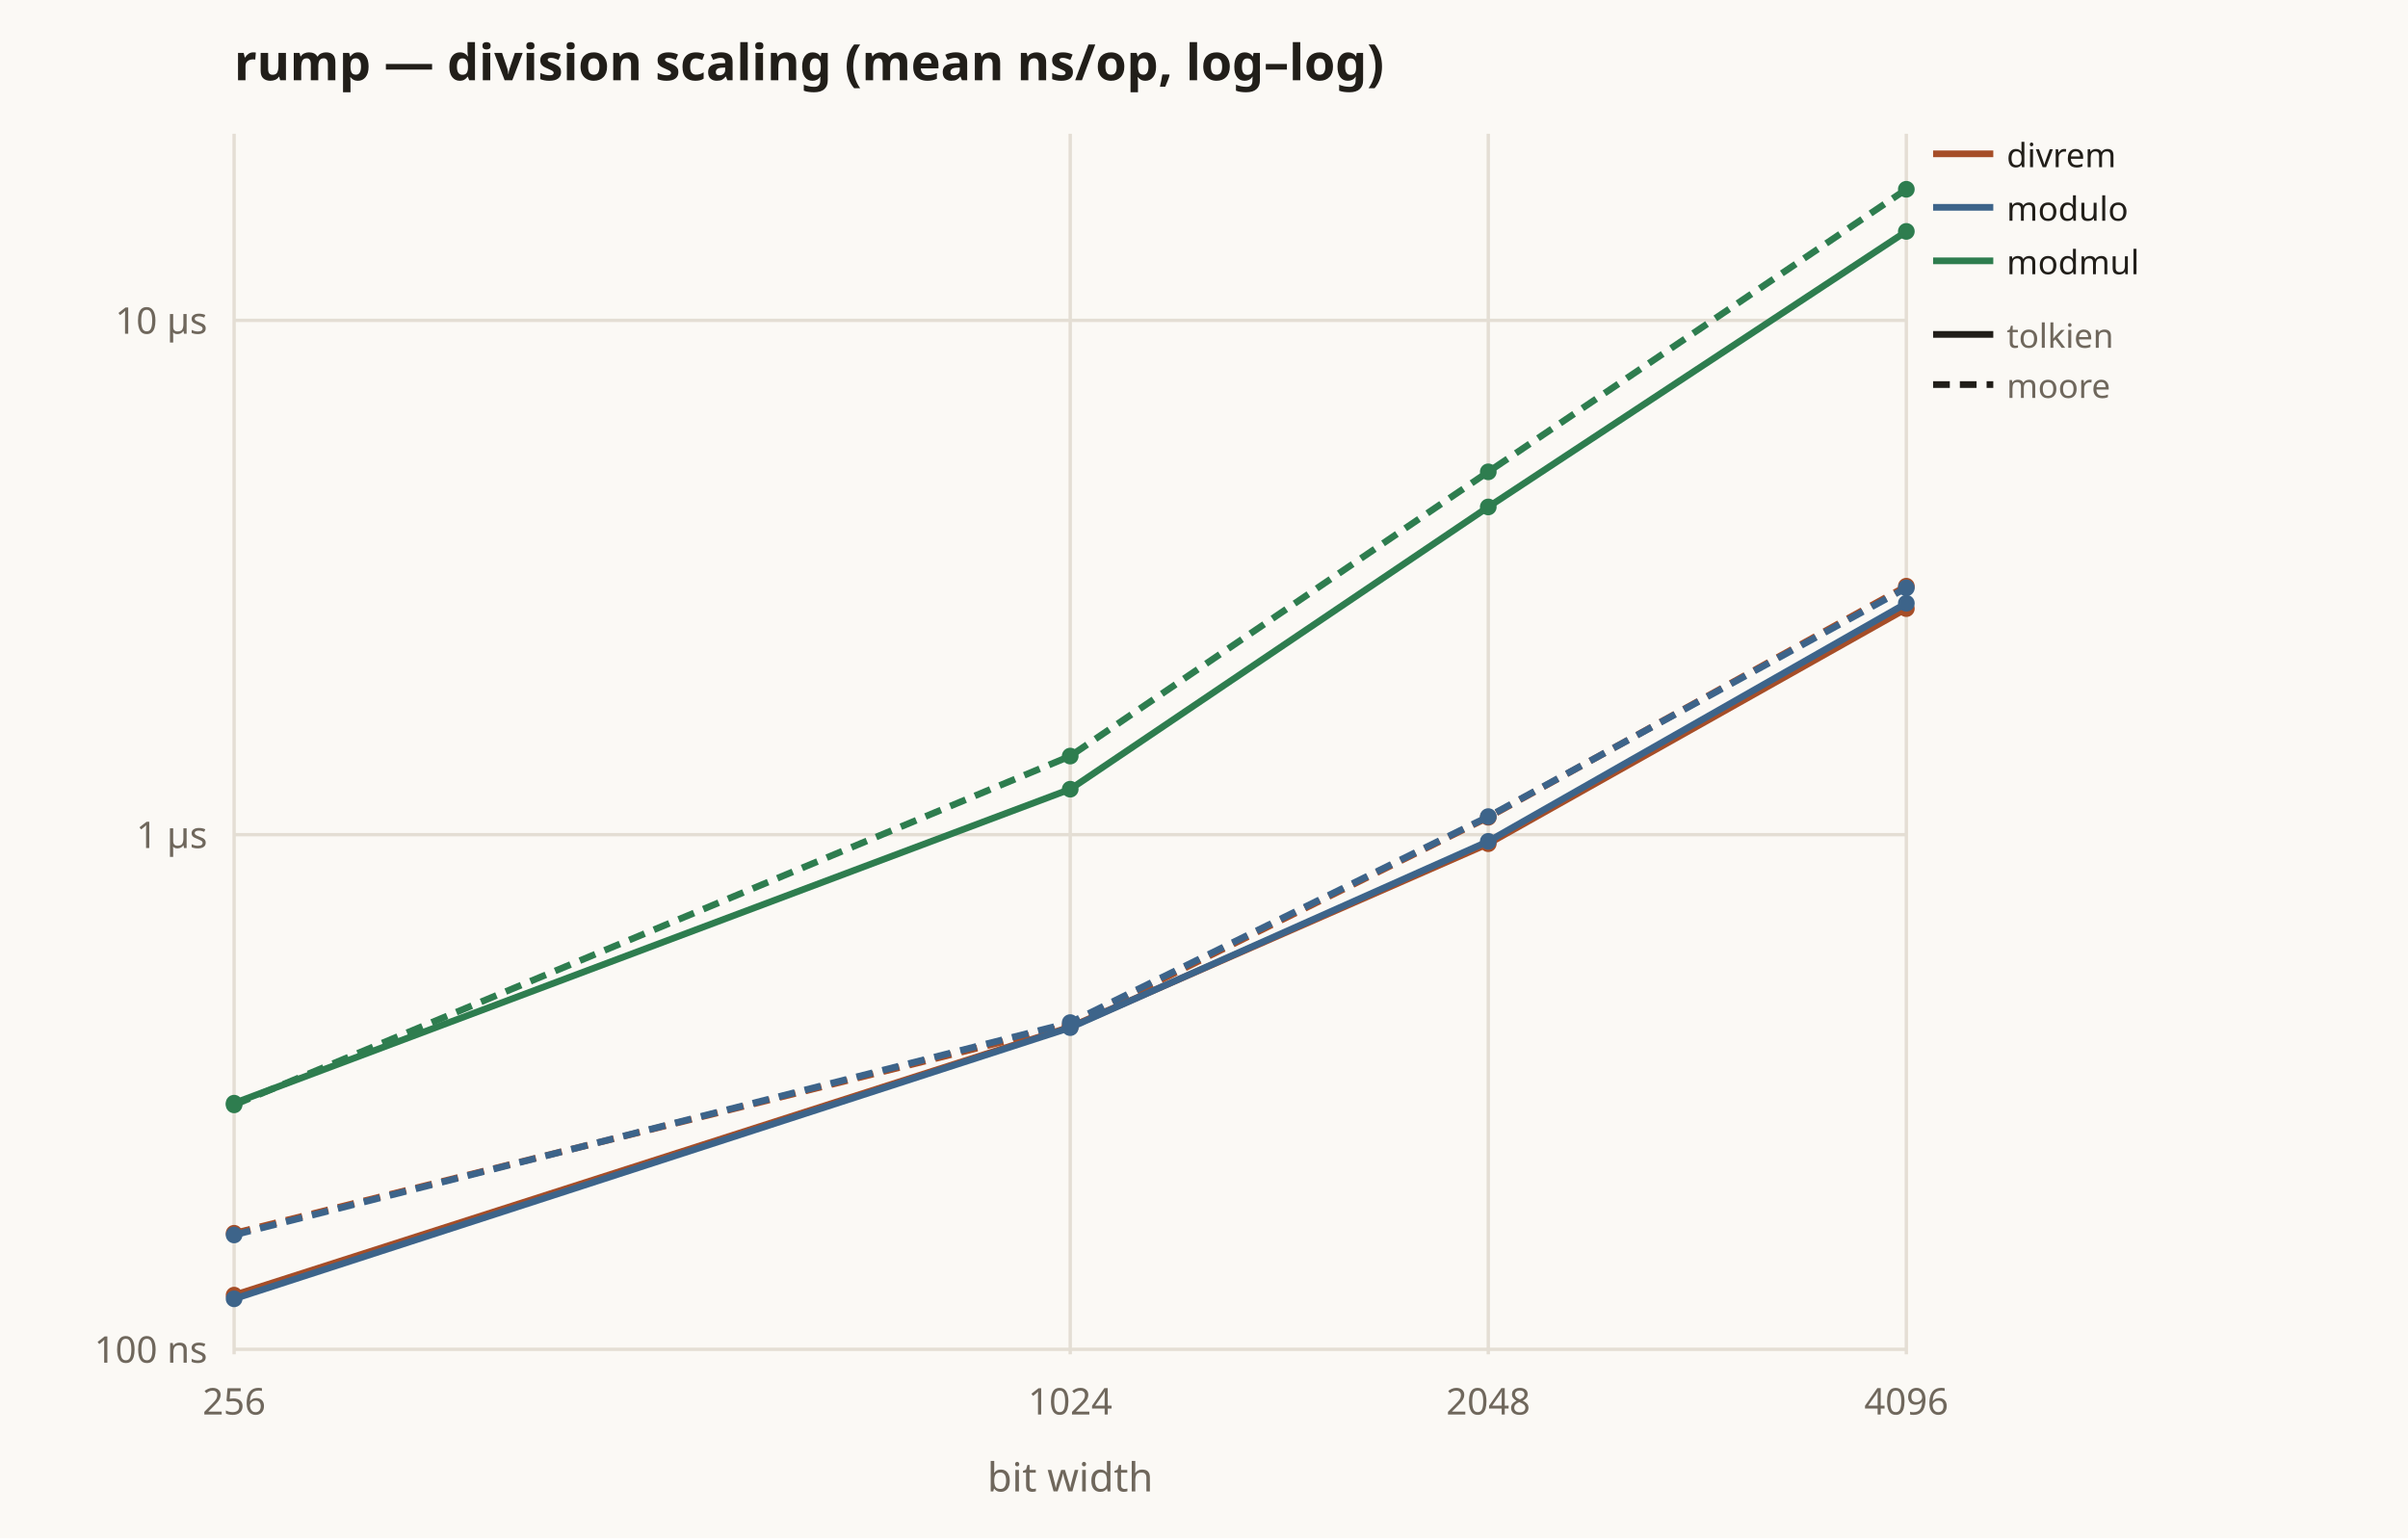
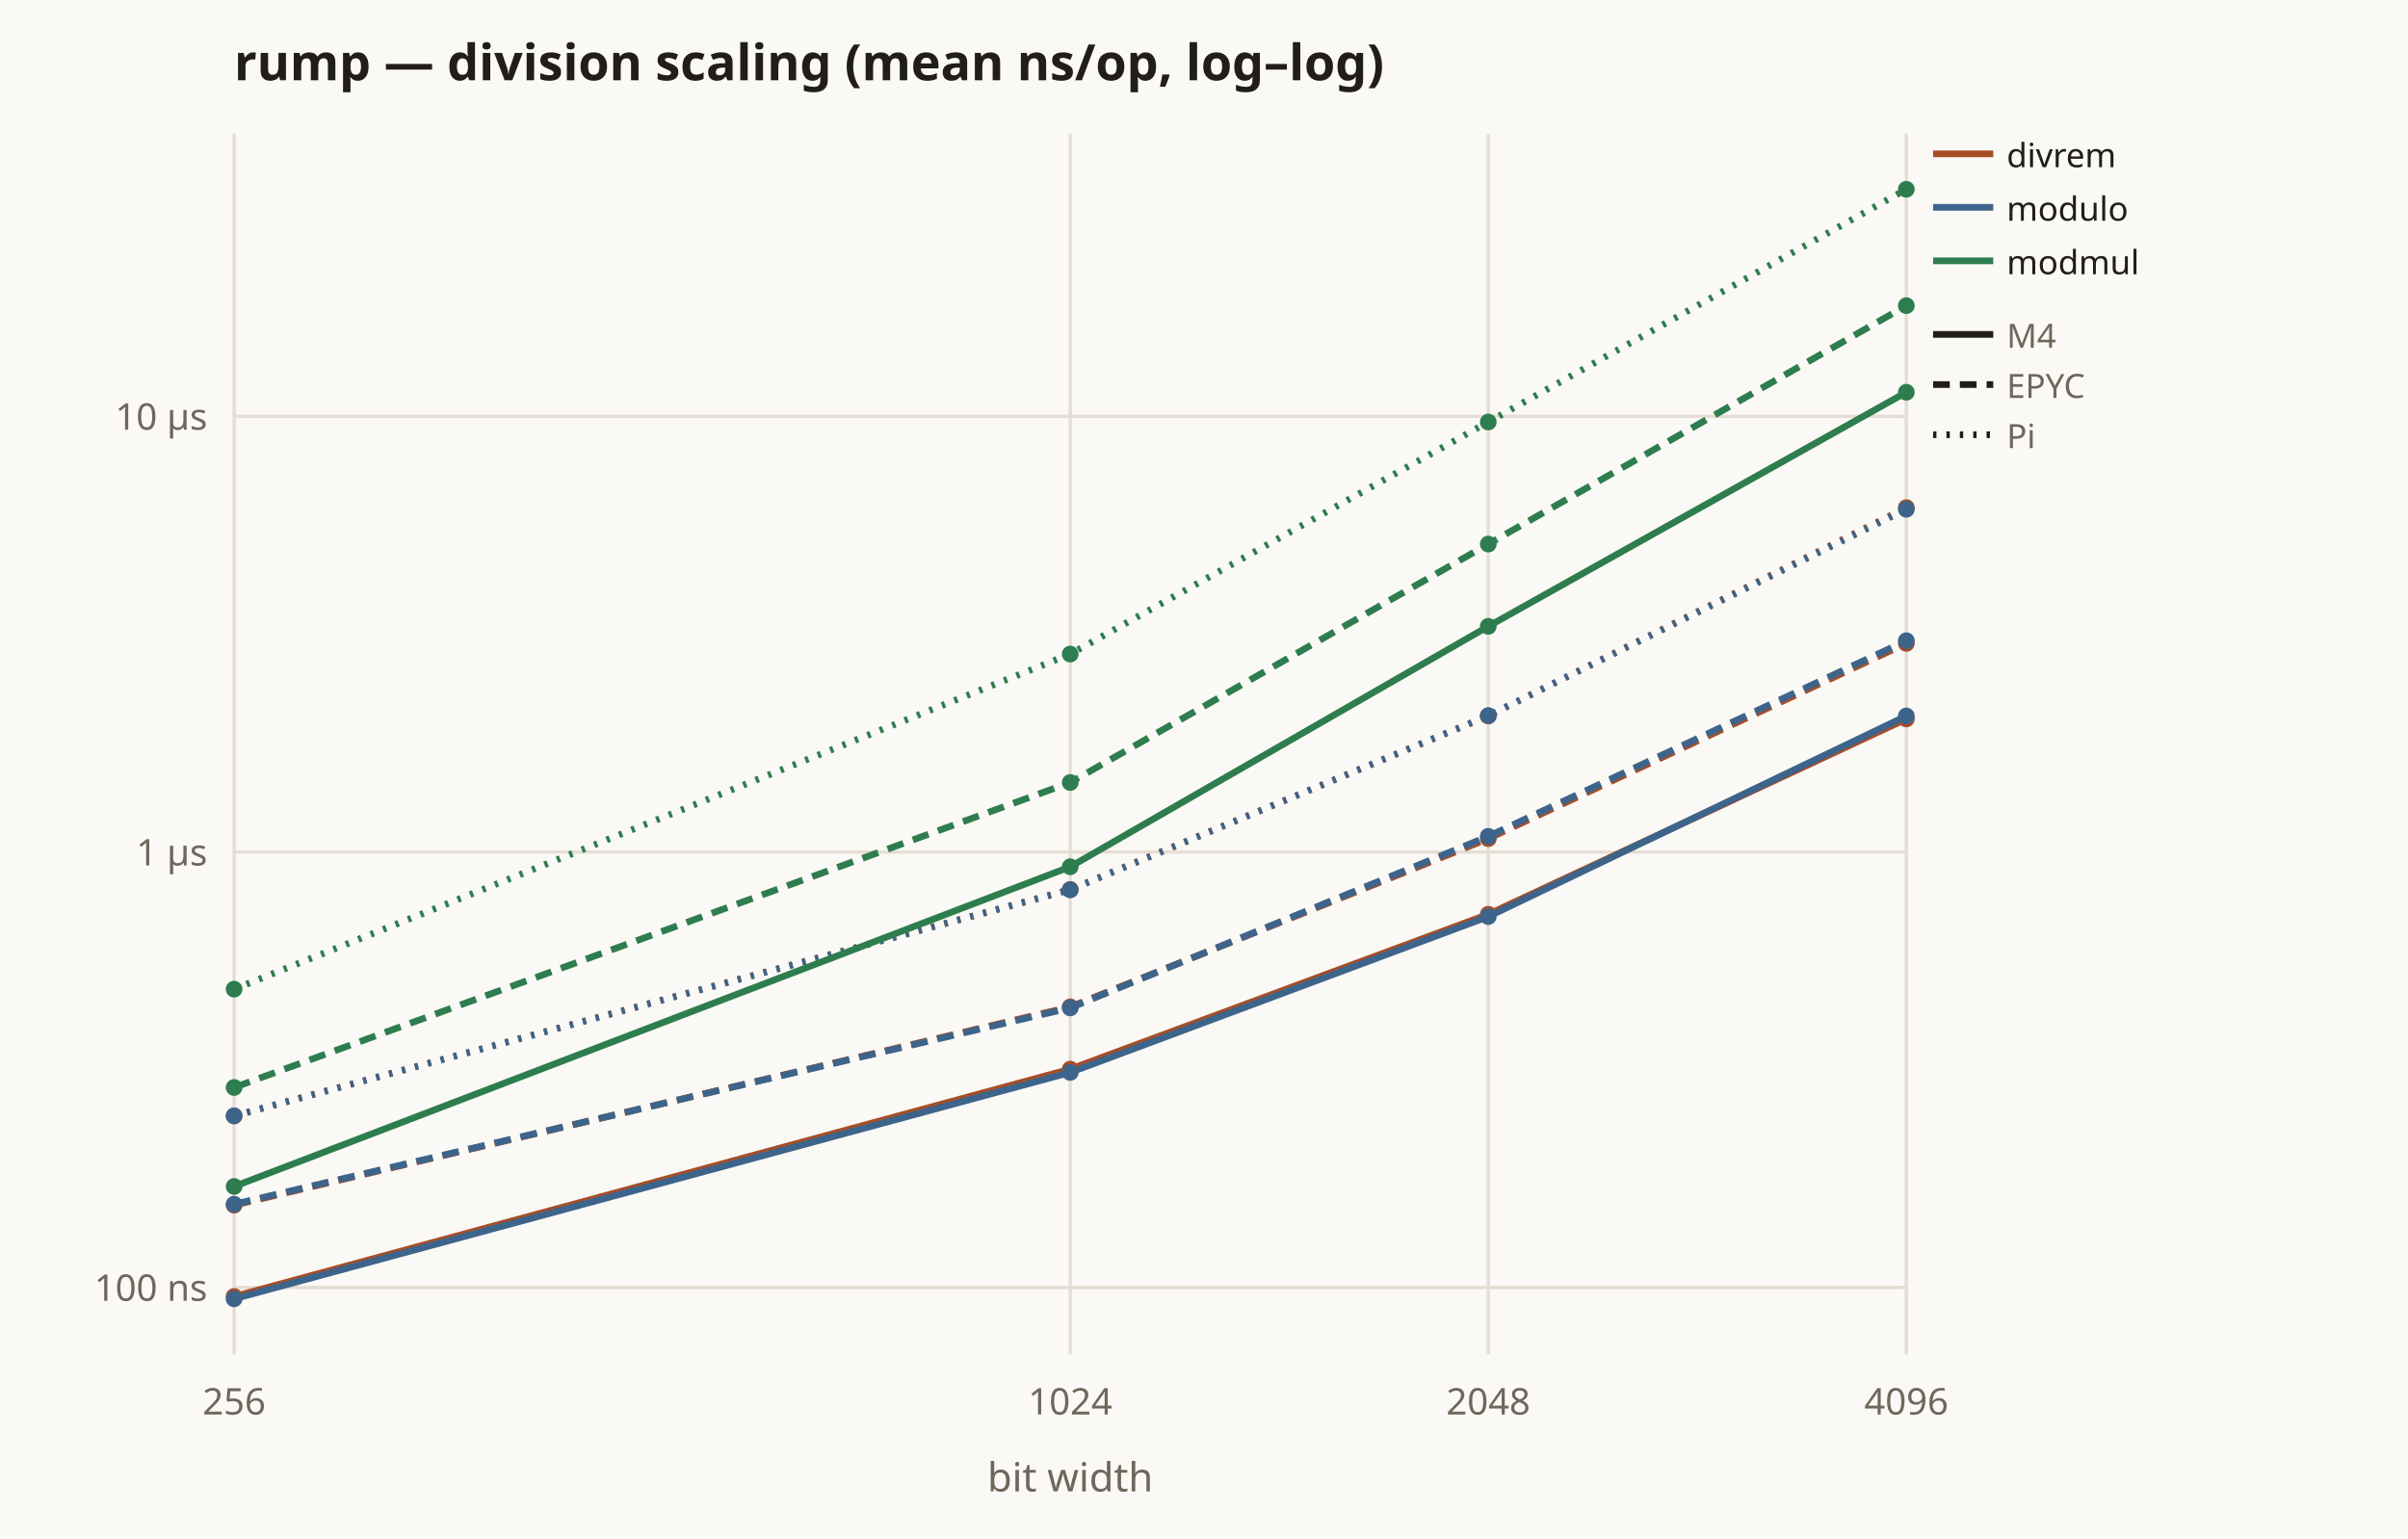
<svg xmlns="http://www.w3.org/2000/svg" width="720" height="460" viewBox="0 0 720 460" font-family="system-ui,sans-serif">
  <rect width="720" height="460" fill="#FBF9F5" />
  <text x="70" y="24" font-size="15" font-weight="600" fill="#211E19">rump — division scaling (mean ns/op, log–log)</text>
  <line x1="70.0" y1="40" x2="70.0" y2="405" stroke="#E4DED4" />
  <text x="70.0" y="423" font-size="11" fill="#6F675C" text-anchor="middle">256</text>
  <line x1="320.0" y1="40" x2="320.0" y2="405" stroke="#E4DED4" />
  <text x="320.0" y="423" font-size="11" fill="#6F675C" text-anchor="middle">1024</text>
  <line x1="445.0" y1="40" x2="445.0" y2="405" stroke="#E4DED4" />
  <text x="445.0" y="423" font-size="11" fill="#6F675C" text-anchor="middle">2048</text>
  <line x1="570.0" y1="40" x2="570.0" y2="405" stroke="#E4DED4" />
  <text x="570.0" y="423" font-size="11" fill="#6F675C" text-anchor="middle">4096</text>
  <text x="320" y="446" font-size="12" fill="#6F675C" text-anchor="middle">bit width</text>
-   <line x1="70" y1="403.5" x2="570" y2="403.5" stroke="#E4DED4" />
-   <text x="62" y="407.5" font-size="11" fill="#6F675C" text-anchor="end">100 ns</text>
-   <line x1="70" y1="249.6" x2="570" y2="249.6" stroke="#E4DED4" />
-   <text x="62" y="253.6" font-size="11" fill="#6F675C" text-anchor="end">1 µs</text>
-   <line x1="70" y1="95.8" x2="570" y2="95.8" stroke="#E4DED4" />
-   <text x="62" y="99.8" font-size="11" fill="#6F675C" text-anchor="end">10 µs</text>
-   <path d="M70.0,387.3 L320.0,307.1 L445.0,252.3 L570.0,182.0" fill="none" stroke="#A64E28" stroke-width="2" />
-   <circle cx="70.0" cy="387.3" r="2.5" fill="#A64E28" />
-   <circle cx="320.0" cy="307.1" r="2.5" fill="#A64E28" />
-   <circle cx="445.0" cy="252.3" r="2.5" fill="#A64E28" />
-   <circle cx="570.0" cy="182.0" r="2.5" fill="#A64E28" />
-   <path d="M70.0,368.8 L320.0,306.5 L445.0,244.4 L570.0,175.3" fill="none" stroke="#A64E28" stroke-width="2" stroke-dasharray="5,3" />
-   <circle cx="70.0" cy="368.8" r="2.5" fill="#A64E28" />
-   <circle cx="320.0" cy="306.5" r="2.5" fill="#A64E28" />
-   <circle cx="445.0" cy="244.4" r="2.5" fill="#A64E28" />
-   <circle cx="570.0" cy="175.3" r="2.5" fill="#A64E28" />
-   <path d="M70.0,388.4 L320.0,307.3 L445.0,251.6 L570.0,180.4" fill="none" stroke="#3D648A" stroke-width="2" />
+   <line x1="70" y1="385.0" x2="570" y2="385.0" stroke="#E4DED4" />
+   <text x="62" y="389.0" font-size="11" fill="#6F675C" text-anchor="end">100 ns</text>
+   <line x1="70" y1="254.8" x2="570" y2="254.8" stroke="#E4DED4" />
+   <text x="62" y="258.8" font-size="11" fill="#6F675C" text-anchor="end">1 µs</text>
+   <line x1="70" y1="124.5" x2="570" y2="124.5" stroke="#E4DED4" />
+   <text x="62" y="128.5" font-size="11" fill="#6F675C" text-anchor="end">10 µs</text>
+   <path d="M70.0,387.7 L320.0,319.7 L445.0,273.4 L570.0,215.0" fill="none" stroke="#A64E28" stroke-width="2" />
+   <circle cx="70.0" cy="387.7" r="2.5" fill="#A64E28" />
+   <circle cx="320.0" cy="319.7" r="2.5" fill="#A64E28" />
+   <circle cx="445.0" cy="273.4" r="2.5" fill="#A64E28" />
+   <circle cx="570.0" cy="215.0" r="2.5" fill="#A64E28" />
+   <path d="M70.0,360.4 L320.0,301.1 L445.0,250.8 L570.0,192.4" fill="none" stroke="#A64E28" stroke-width="2" stroke-dasharray="5,3" />
+   <circle cx="70.0" cy="360.4" r="2.5" fill="#A64E28" />
+   <circle cx="320.0" cy="301.1" r="2.5" fill="#A64E28" />
+   <circle cx="445.0" cy="250.8" r="2.5" fill="#A64E28" />
+   <circle cx="570.0" cy="192.4" r="2.5" fill="#A64E28" />
+   <path d="M70.0,333.7 L320.0,266.0 L445.0,214.1 L570.0,151.8" fill="none" stroke="#A64E28" stroke-width="2" stroke-dasharray="1,3" />
+   <circle cx="70.0" cy="333.7" r="2.5" fill="#A64E28" />
+   <circle cx="320.0" cy="266.0" r="2.5" fill="#A64E28" />
+   <circle cx="445.0" cy="214.1" r="2.5" fill="#A64E28" />
+   <circle cx="570.0" cy="151.8" r="2.5" fill="#A64E28" />
+   <path d="M70.0,388.4 L320.0,320.7 L445.0,274.1 L570.0,214.1" fill="none" stroke="#3D648A" stroke-width="2" />
  <circle cx="70.0" cy="388.4" r="2.5" fill="#3D648A" />
-   <circle cx="320.0" cy="307.3" r="2.5" fill="#3D648A" />
-   <circle cx="445.0" cy="251.6" r="2.5" fill="#3D648A" />
-   <circle cx="570.0" cy="180.4" r="2.5" fill="#3D648A" />
-   <path d="M70.0,369.3 L320.0,305.8 L445.0,244.2 L570.0,175.8" fill="none" stroke="#3D648A" stroke-width="2" stroke-dasharray="5,3" />
-   <circle cx="70.0" cy="369.3" r="2.5" fill="#3D648A" />
-   <circle cx="320.0" cy="305.8" r="2.5" fill="#3D648A" />
-   <circle cx="445.0" cy="244.2" r="2.5" fill="#3D648A" />
-   <circle cx="570.0" cy="175.8" r="2.5" fill="#3D648A" />
-   <path d="M70.0,329.9 L320.0,236.0 L445.0,151.6 L570.0,69.2" fill="none" stroke="#2E7D4F" stroke-width="2" />
-   <circle cx="70.0" cy="329.9" r="2.5" fill="#2E7D4F" />
-   <circle cx="320.0" cy="236.0" r="2.5" fill="#2E7D4F" />
-   <circle cx="445.0" cy="151.6" r="2.5" fill="#2E7D4F" />
-   <circle cx="570.0" cy="69.2" r="2.5" fill="#2E7D4F" />
-   <path d="M70.0,330.4 L320.0,226.1 L445.0,141.1 L570.0,56.6" fill="none" stroke="#2E7D4F" stroke-width="2" stroke-dasharray="5,3" />
-   <circle cx="70.0" cy="330.4" r="2.5" fill="#2E7D4F" />
-   <circle cx="320.0" cy="226.1" r="2.5" fill="#2E7D4F" />
-   <circle cx="445.0" cy="141.1" r="2.5" fill="#2E7D4F" />
+   <circle cx="320.0" cy="320.7" r="2.5" fill="#3D648A" />
+   <circle cx="445.0" cy="274.1" r="2.5" fill="#3D648A" />
+   <circle cx="570.0" cy="214.1" r="2.5" fill="#3D648A" />
+   <path d="M70.0,360.1 L320.0,301.4 L445.0,250.1 L570.0,191.6" fill="none" stroke="#3D648A" stroke-width="2" stroke-dasharray="5,3" />
+   <circle cx="70.0" cy="360.1" r="2.5" fill="#3D648A" />
+   <circle cx="320.0" cy="301.4" r="2.5" fill="#3D648A" />
+   <circle cx="445.0" cy="250.1" r="2.5" fill="#3D648A" />
+   <circle cx="570.0" cy="191.6" r="2.5" fill="#3D648A" />
+   <path d="M70.0,333.7 L320.0,266.1 L445.0,214.0 L570.0,152.3" fill="none" stroke="#3D648A" stroke-width="2" stroke-dasharray="1,3" />
+   <circle cx="70.0" cy="333.7" r="2.5" fill="#3D648A" />
+   <circle cx="320.0" cy="266.1" r="2.5" fill="#3D648A" />
+   <circle cx="445.0" cy="214.0" r="2.5" fill="#3D648A" />
+   <circle cx="570.0" cy="152.3" r="2.5" fill="#3D648A" />
+   <path d="M70.0,354.8 L320.0,259.2 L445.0,187.3 L570.0,117.3" fill="none" stroke="#2E7D4F" stroke-width="2" />
+   <circle cx="70.0" cy="354.8" r="2.5" fill="#2E7D4F" />
+   <circle cx="320.0" cy="259.2" r="2.5" fill="#2E7D4F" />
+   <circle cx="445.0" cy="187.3" r="2.5" fill="#2E7D4F" />
+   <circle cx="570.0" cy="117.3" r="2.5" fill="#2E7D4F" />
+   <path d="M70.0,325.2 L320.0,234.0 L445.0,162.7 L570.0,91.4" fill="none" stroke="#2E7D4F" stroke-width="2" stroke-dasharray="5,3" />
+   <circle cx="70.0" cy="325.2" r="2.5" fill="#2E7D4F" />
+   <circle cx="320.0" cy="234.0" r="2.5" fill="#2E7D4F" />
+   <circle cx="445.0" cy="162.7" r="2.5" fill="#2E7D4F" />
+   <circle cx="570.0" cy="91.4" r="2.5" fill="#2E7D4F" />
+   <path d="M70.0,295.8 L320.0,195.6 L445.0,126.2 L570.0,56.6" fill="none" stroke="#2E7D4F" stroke-width="2" stroke-dasharray="1,3" />
+   <circle cx="70.0" cy="295.8" r="2.5" fill="#2E7D4F" />
+   <circle cx="320.0" cy="195.6" r="2.5" fill="#2E7D4F" />
+   <circle cx="445.0" cy="126.2" r="2.5" fill="#2E7D4F" />
  <circle cx="570.0" cy="56.6" r="2.5" fill="#2E7D4F" />
  <line x1="578" y1="46" x2="596" y2="46" stroke="#A64E28" stroke-width="2" />
  <text x="600" y="50" font-size="10" fill="#211E19">divrem</text>
  <line x1="578" y1="62" x2="596" y2="62" stroke="#3D648A" stroke-width="2" />
  <text x="600" y="66" font-size="10" fill="#211E19">modulo</text>
  <line x1="578" y1="78" x2="596" y2="78" stroke="#2E7D4F" stroke-width="2" />
  <text x="600" y="82" font-size="10" fill="#211E19">modmul</text>
  <line x1="578" y1="100" x2="596" y2="100" stroke="#211E19" stroke-width="2" />
-   <text x="600" y="104" font-size="10" fill="#6F675C">tolkien</text>
+   <text x="600" y="104" font-size="10" fill="#6F675C">M4</text>
  <line x1="578" y1="115" x2="596" y2="115" stroke="#211E19" stroke-width="2" stroke-dasharray="5,3" />
-   <text x="600" y="119" font-size="10" fill="#6F675C">moore</text>
+   <text x="600" y="119" font-size="10" fill="#6F675C">EPYC</text>
+   <line x1="578" y1="130" x2="596" y2="130" stroke="#211E19" stroke-width="2" stroke-dasharray="1,3" />
+   <text x="600" y="134" font-size="10" fill="#6F675C">Pi</text>
</svg>
